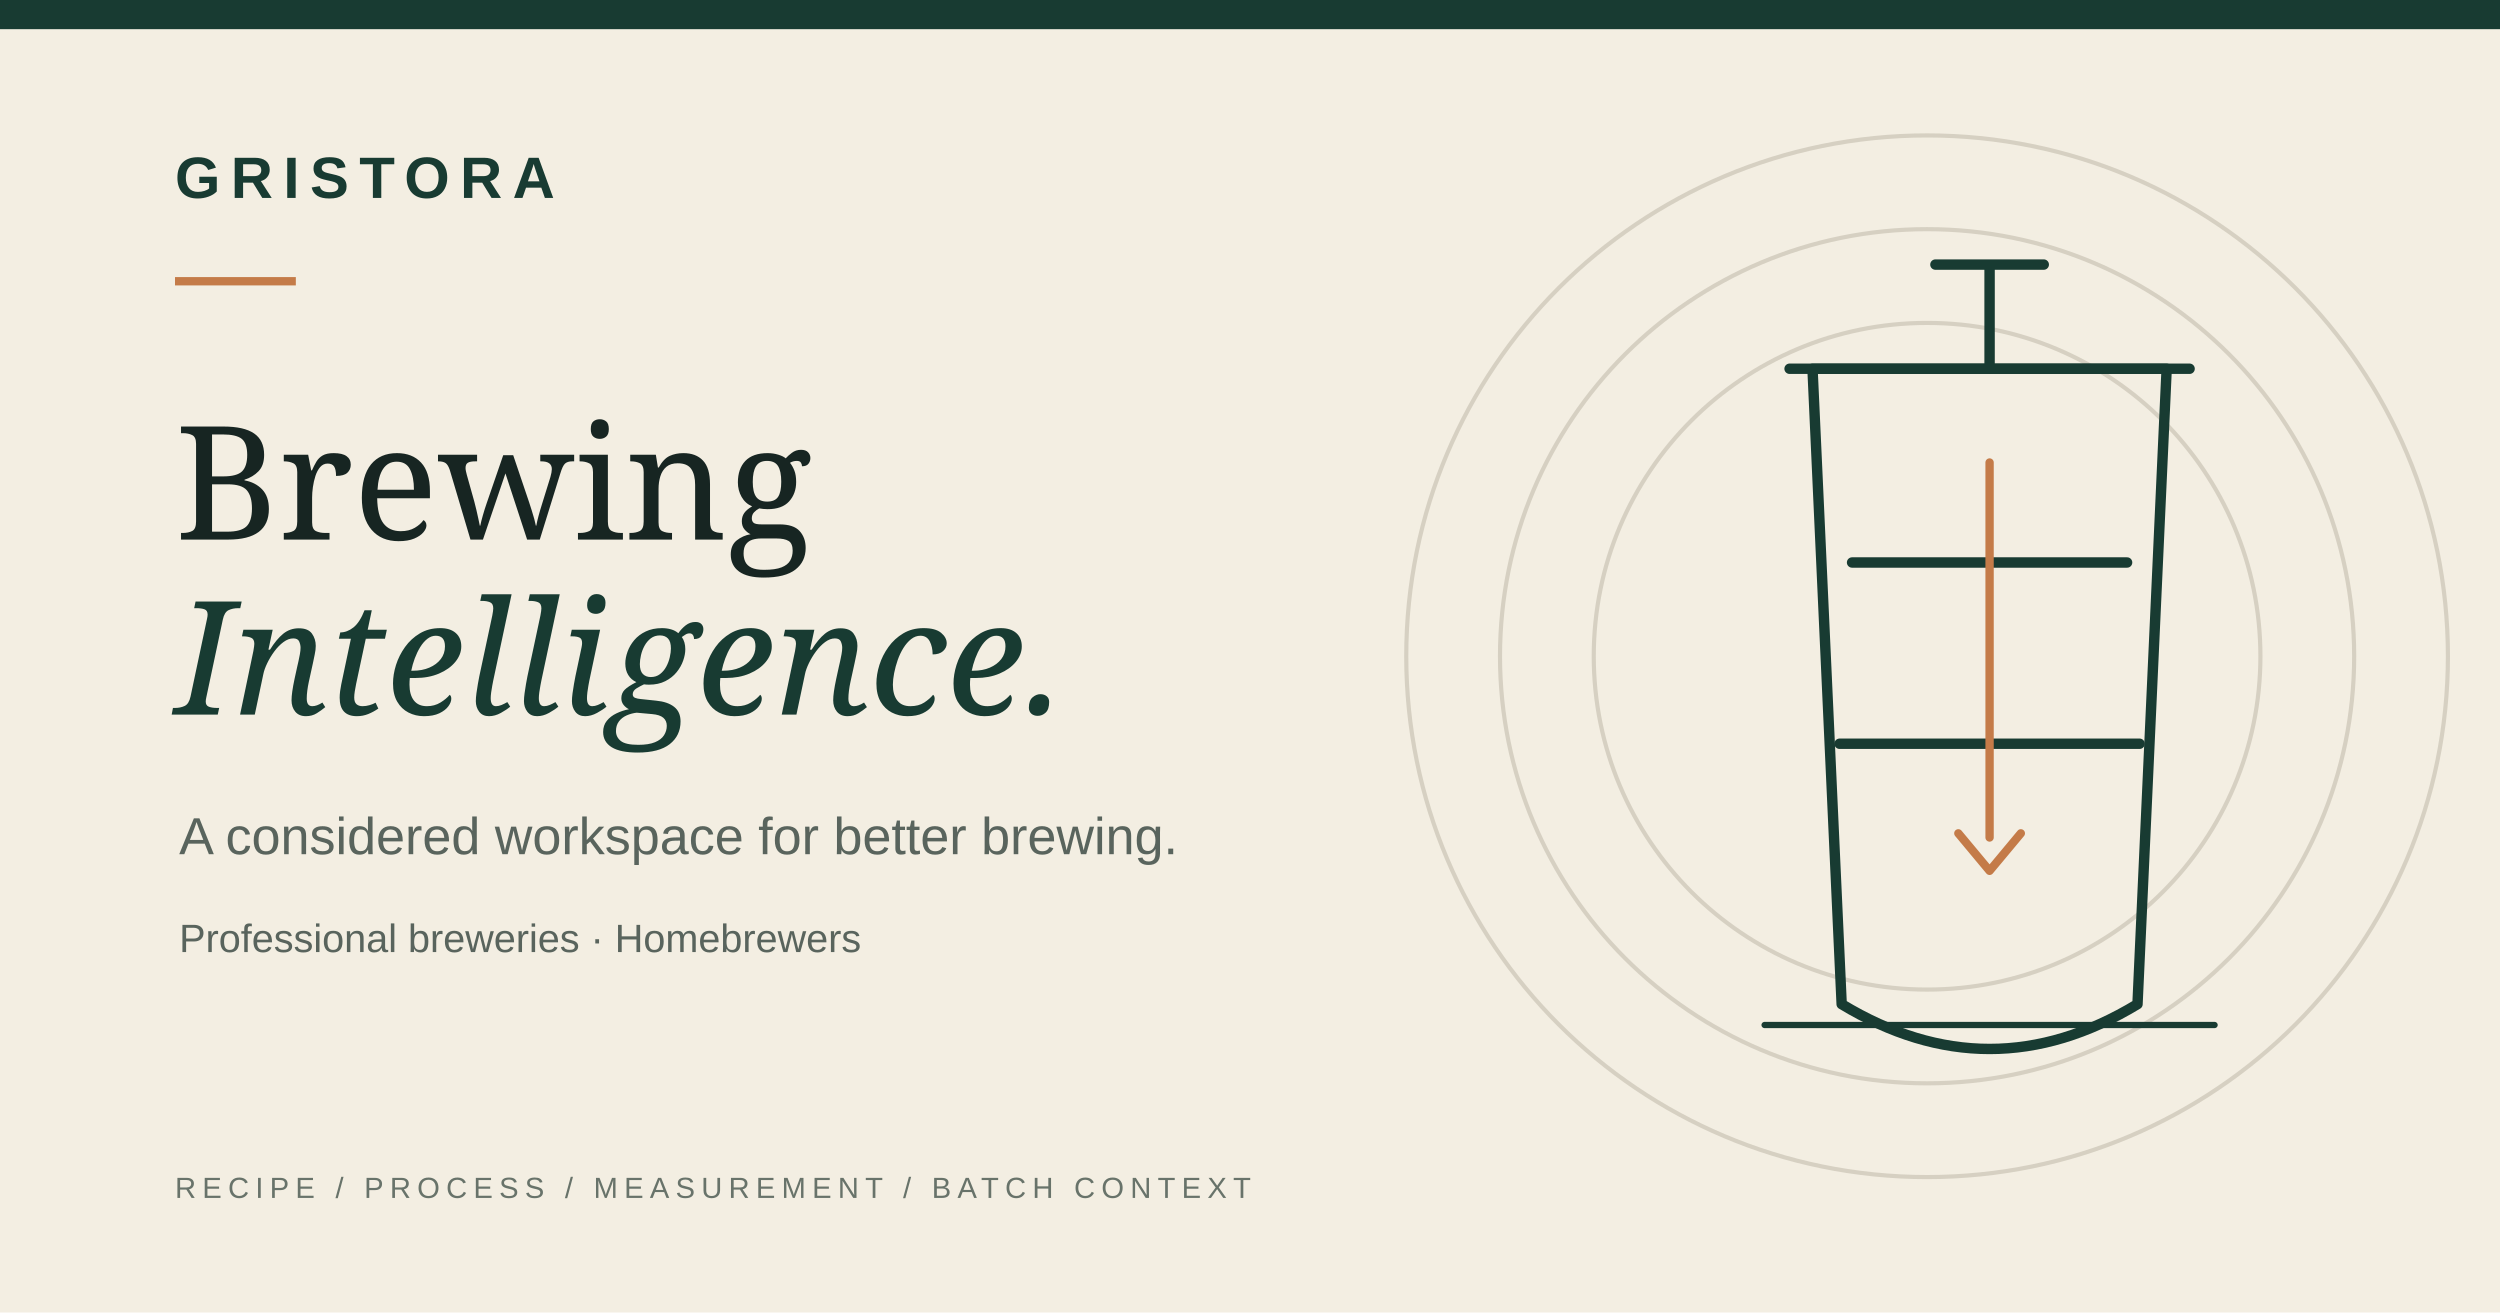
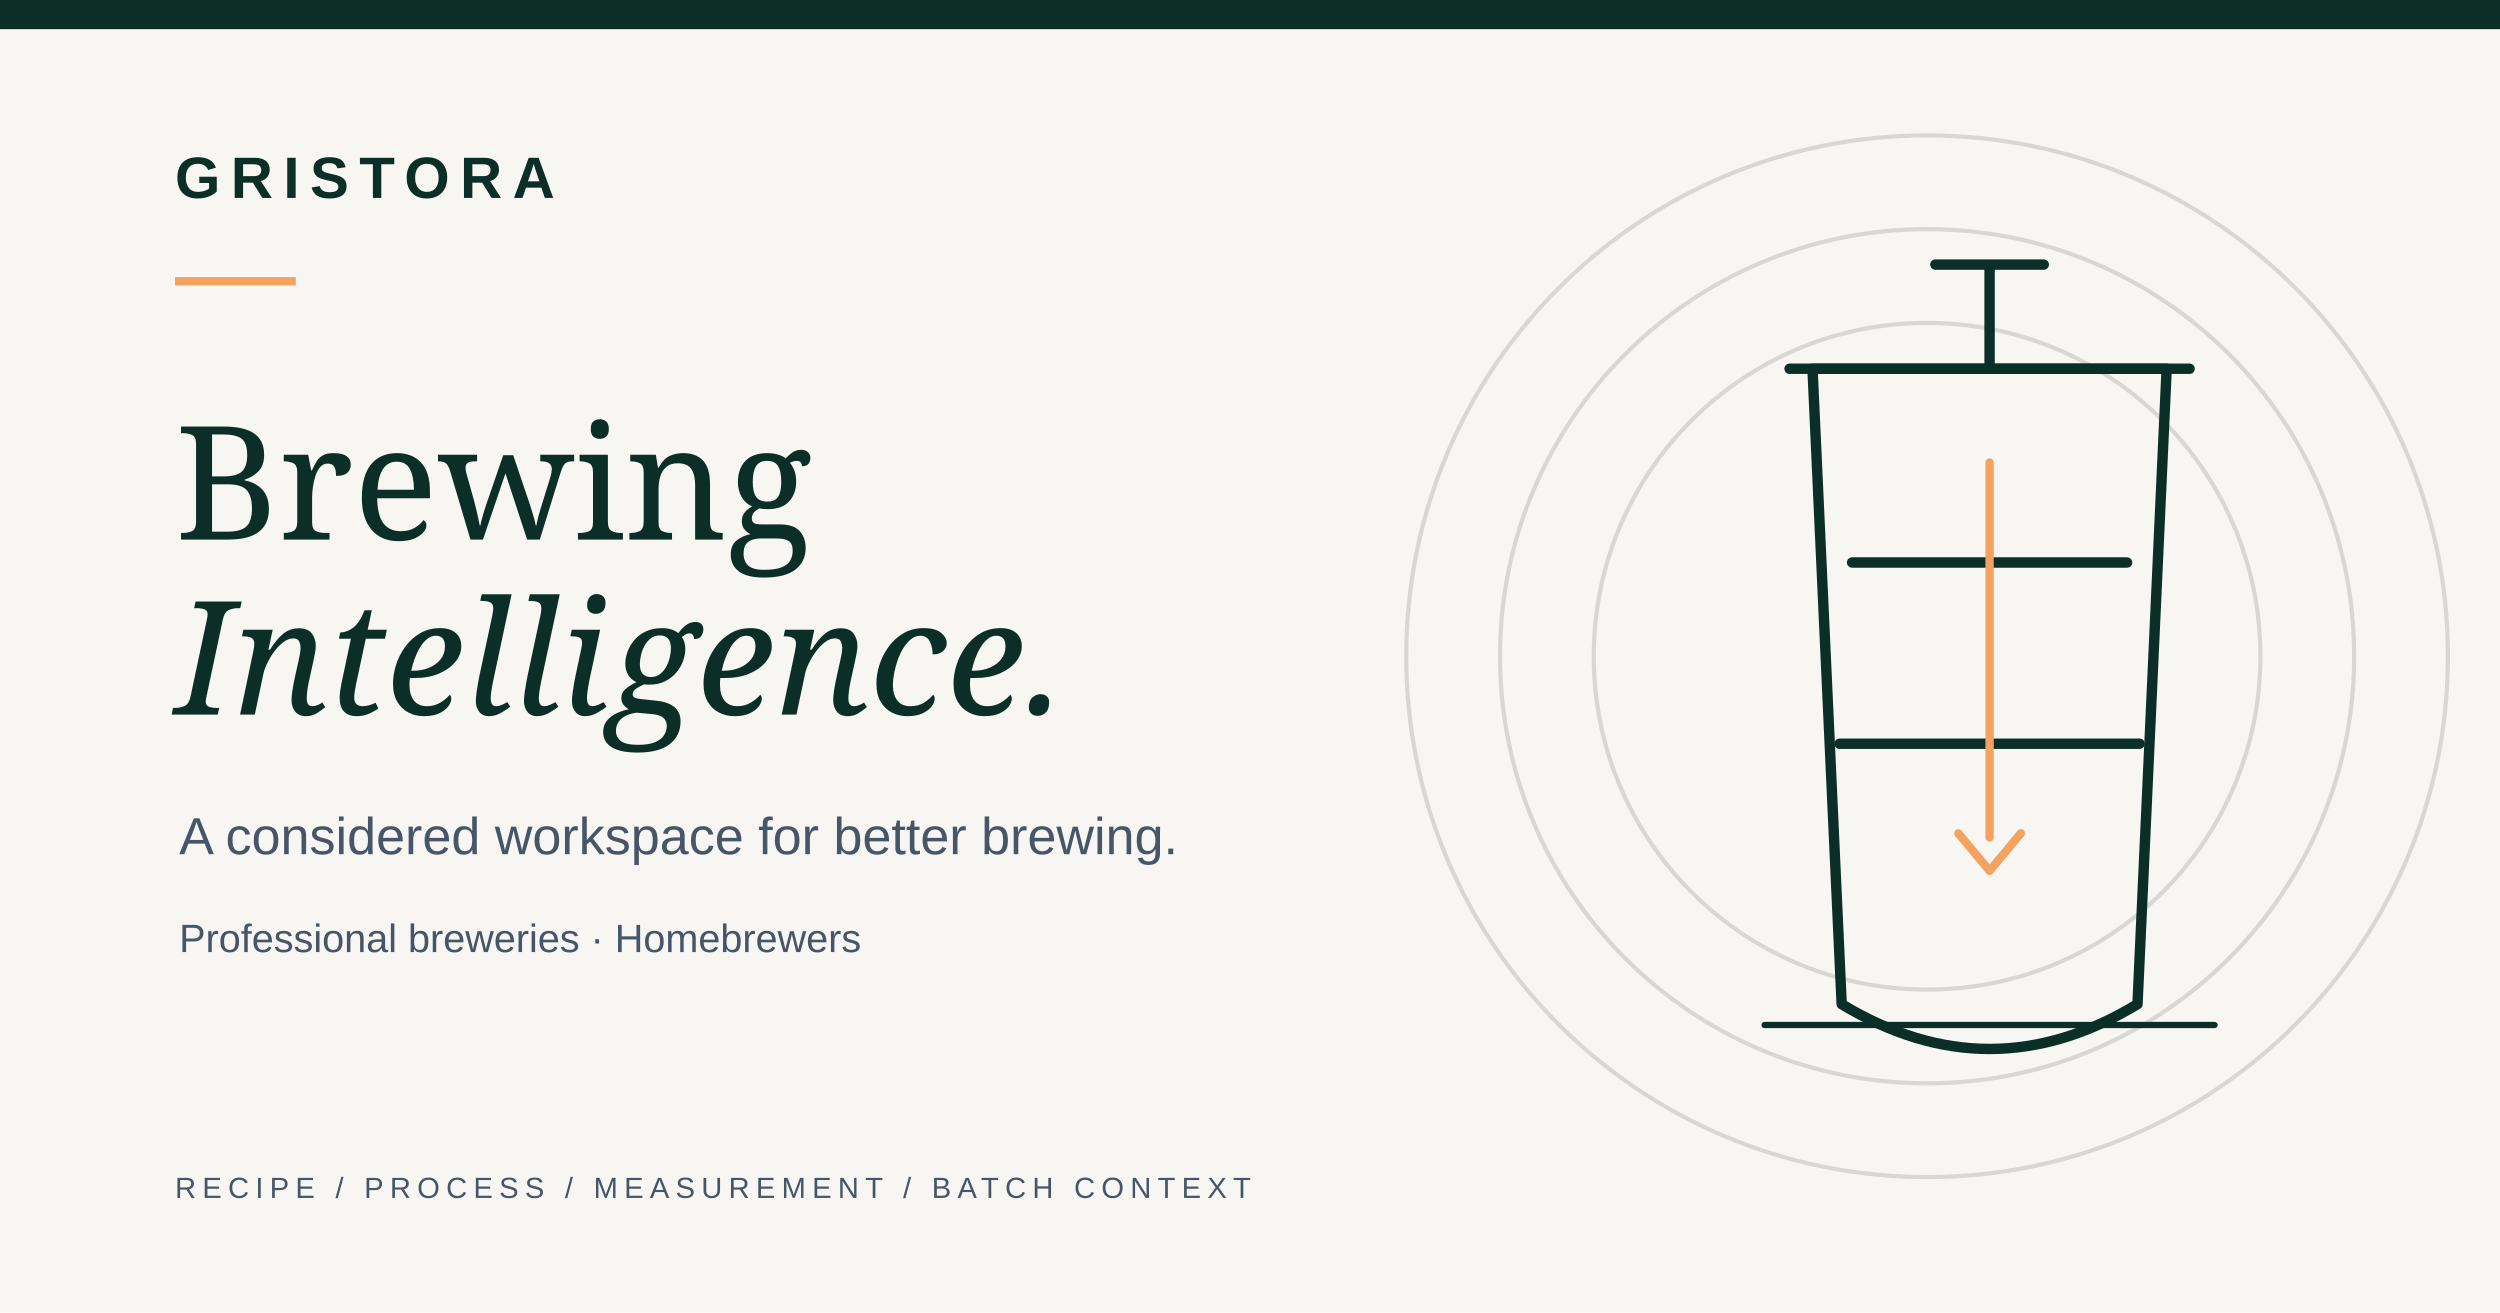
<svg xmlns="http://www.w3.org/2000/svg" width="1200" height="630" viewBox="0 0 1200 630" role="img" aria-labelledby="title desc">
-   <rect width="1200" height="630" fill="#f3eee2" />
-   <path d="M0 0H1200V14H0Z" fill="#183b32" />
-   <g fill="none" stroke="#d6d0c2" stroke-width="2">
+   <rect width="1200" height="630" fill="#F7F6F3" />
+   <path d="M0 0H1200V14H0Z" fill="#0B2F26" />
+   <g fill="none" stroke="#d8d7d2" stroke-width="2">
    <circle cx="925" cy="315" r="250" />
    <circle cx="925" cy="315" r="205" />
    <circle cx="925" cy="315" r="160" />
  </g>
-   <g transform="translate(805 112)" fill="none" stroke="#183b32" stroke-width="5" stroke-linecap="round" stroke-linejoin="round">
+   <g transform="translate(805 112)" fill="none" stroke="#0B2F26" stroke-width="5" stroke-linecap="round" stroke-linejoin="round">
    <path d="M65 65h170l-14 305q-71 43-142 0z" />
    <path d="M54 65h192M84 158h132M78 245h144" />
    <path d="M150 65V15m-26 0h52" />
-     <path d="M150 110v180" stroke="#c47b48" stroke-width="4" />
-     <path d="M135 288l15 18 15-18" stroke="#c47b48" stroke-width="4" />
+     <path d="M150 110v180" stroke="#F4A261" stroke-width="4" />
+     <path d="M135 288l15 18 15-18" stroke="#F4A261" stroke-width="4" />
    <path d="M42 380h216" stroke-width="3" />
  </g>
  <g transform="translate(84 95)">
-     <text x="0" y="0" fill="#183b32" font-family="Arial,sans-serif" font-size="28" font-weight="700" letter-spacing="5">GRISTORA</text>
-     <rect x="0" y="38" width="58" height="4" fill="#c47b48" />
-     <text x="0" y="164" fill="#172522" font-family="Georgia,serif" font-size="76">Brewing</text>
-     <text x="0" y="248" fill="#183b32" font-family="Georgia,serif" font-size="76" font-style="italic">Intelligence.</text>
-     <text x="2" y="315" fill="#59645d" font-family="Arial,sans-serif" font-size="25">A considered workspace for better brewing.</text>
-     <text x="2" y="362" fill="#59645d" font-family="Arial,sans-serif" font-size="19">Professional breweries · Homebrewers</text>
+     <text x="0" y="0" fill="#0B2F26" font-family="Arial,sans-serif" font-size="28" font-weight="700" letter-spacing="5">GRISTORA</text>
+     <rect x="0" y="38" width="58" height="4" fill="#F4A261" />
+     <text x="0" y="164" fill="#0B2F26" font-family="Georgia,serif" font-size="76">Brewing</text>
+     <text x="0" y="248" fill="#0B2F26" font-family="Georgia,serif" font-size="76" font-style="italic">Intelligence.</text>
+     <text x="2" y="315" fill="#475569" font-family="Arial,sans-serif" font-size="25">A considered workspace for better brewing.</text>
+     <text x="2" y="362" fill="#475569" font-family="Arial,sans-serif" font-size="19">Professional breweries · Homebrewers</text>
  </g>
-   <text x="84" y="575" fill="#68736a" font-family="Arial,sans-serif" font-size="14" letter-spacing="3">RECIPE  /  PROCESS  /  MEASUREMENT  /  BATCH CONTEXT</text>
+   <text x="84" y="575" fill="#475569" font-family="Arial,sans-serif" font-size="14" letter-spacing="3">RECIPE  /  PROCESS  /  MEASUREMENT  /  BATCH CONTEXT</text>
</svg>
